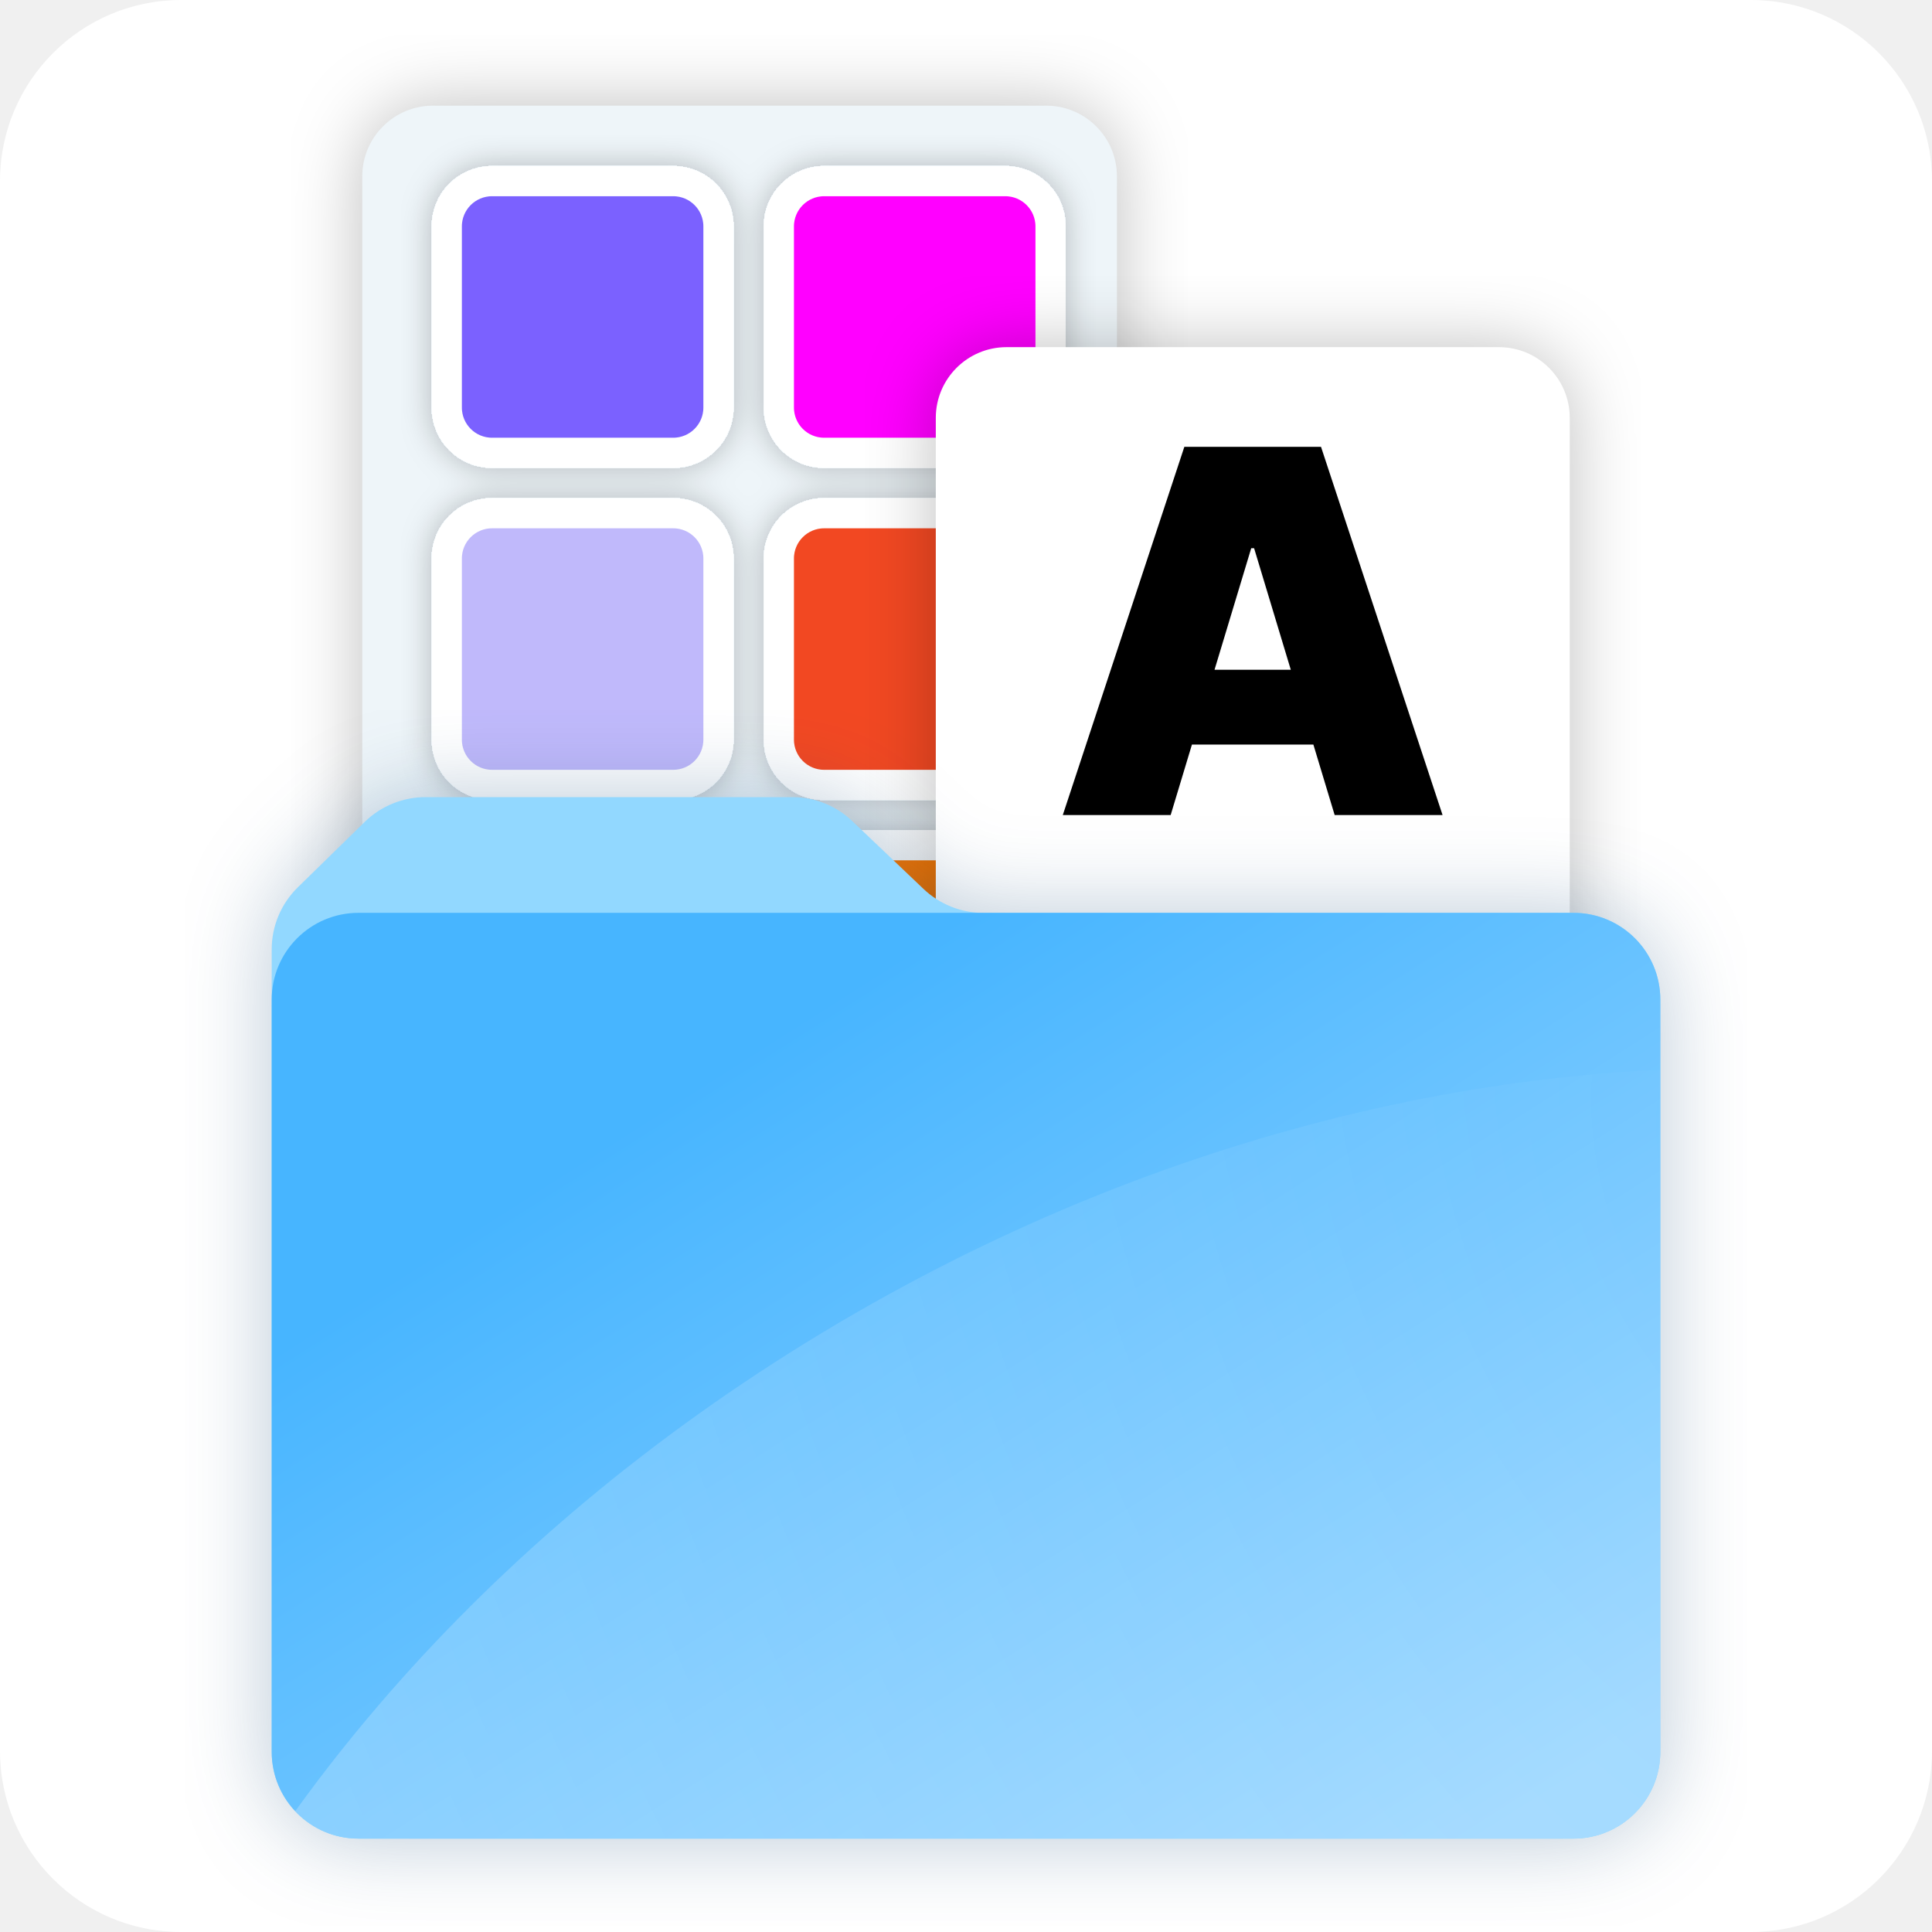
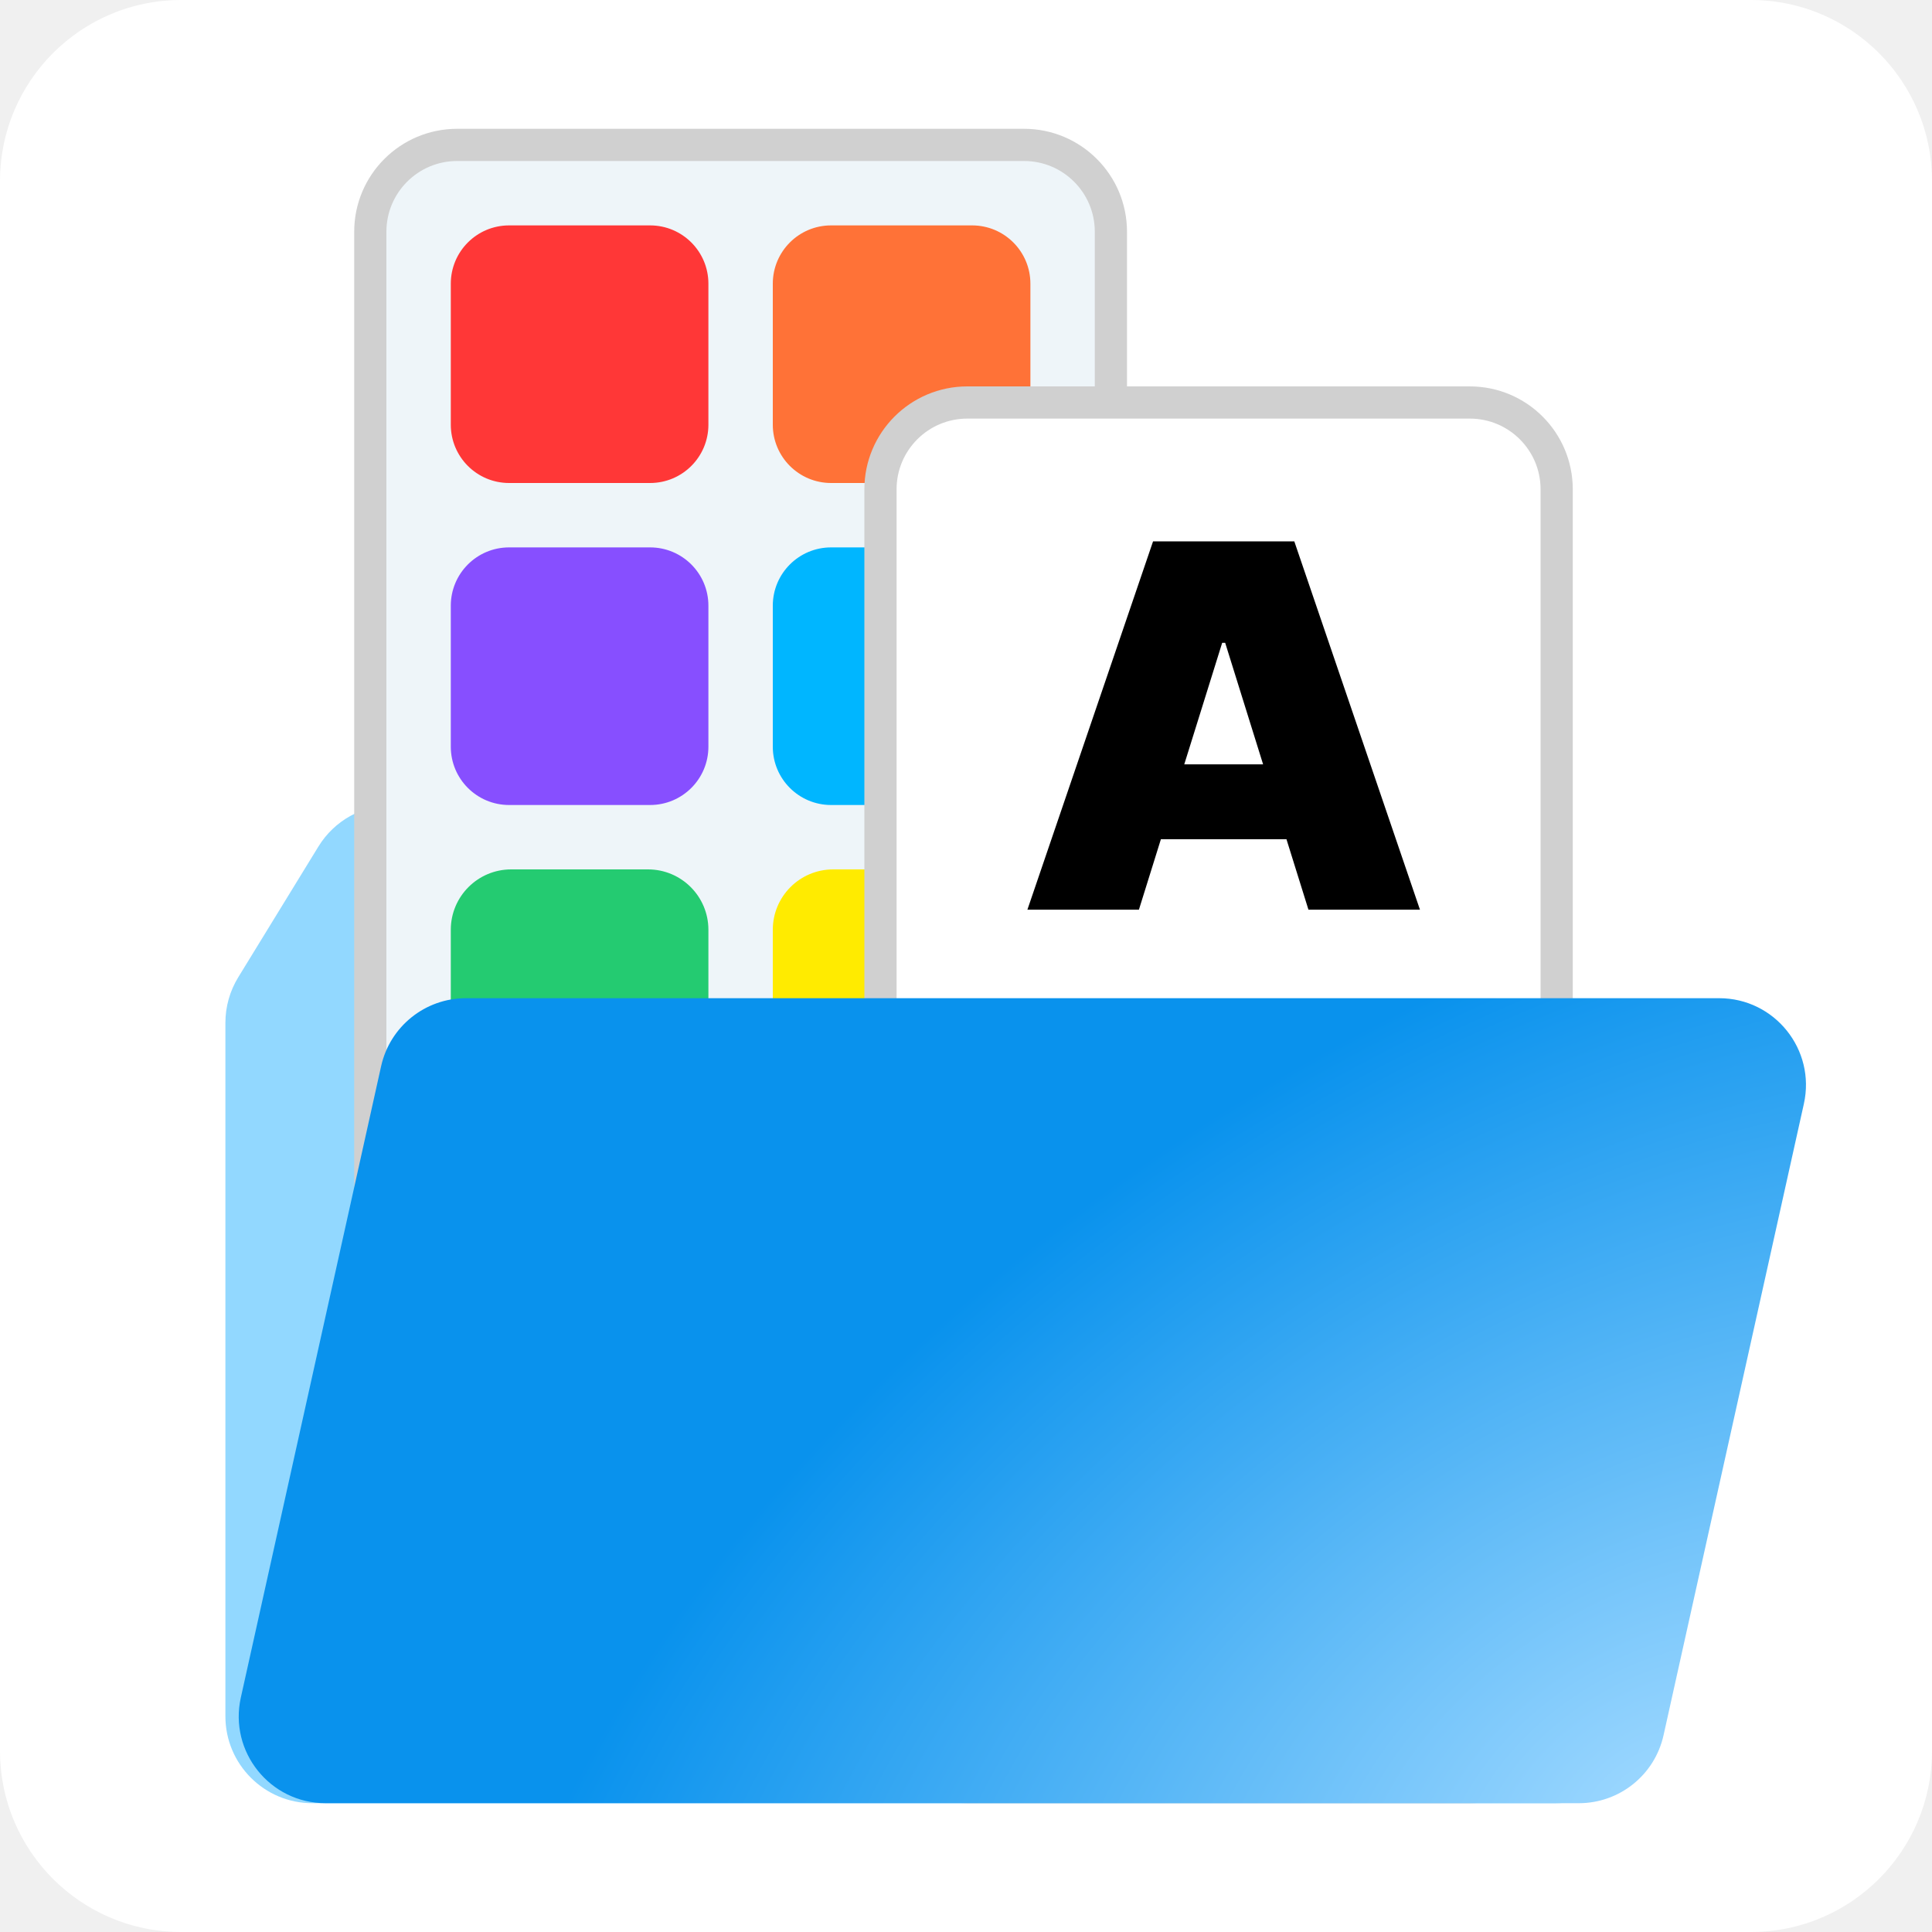
<svg xmlns="http://www.w3.org/2000/svg" width="60" height="60" viewBox="0 0 60 60" fill="none">
  <rect width="60" height="60" rx="5.625" fill="white" />
-   <g filter="url(#filter0_d_2_674)">
-     <rect x="11.25" y="3.281" width="23.438" height="46.406" rx="2.197" fill="#EEF5F9" />
-     <g filter="url(#filter1_d_2_674)">
-       <rect x="13.875" y="5.625" width="8.438" height="8.438" rx="1.406" fill="#7B61FF" stroke="white" stroke-width="0.938" />
-       <rect x="24.188" y="5.625" width="8.438" height="8.438" rx="1.406" fill="#FF00FF" stroke="white" stroke-width="0.938" />
-       <rect x="13.875" y="15.938" width="8.438" height="8.438" rx="1.406" fill="#7B61FF" fill-opacity="0.4" stroke="white" stroke-width="0.938" />
-       <rect x="24.188" y="15.938" width="8.438" height="8.438" rx="1.406" fill="#F24822" stroke="white" stroke-width="0.938" />
-       <rect x="13.875" y="26.25" width="8.438" height="8.438" rx="1.406" fill="#FFEB00" stroke="white" stroke-width="0.938" />
-       <rect x="24.188" y="26.25" width="8.438" height="8.438" rx="1.406" fill="#FF7A00" stroke="white" stroke-width="0.938" />
-     </g>
-   </g>
-   <g filter="url(#filter2_d_2_674)">
-     <rect x="29.062" y="10.781" width="19.688" height="44.062" rx="2.197" fill="white" />
-     <path d="M36.356 25.312H33.006L36.781 13.876H41.025L44.8 25.312H41.449L38.947 17.025H38.858L36.356 25.312ZM35.731 20.8H42.03V23.123H35.731V20.8Z" fill="black" />
-   </g>
-   <g filter="url(#filter3_d_2_674)">
-     <path d="M51.562 54.404C51.562 55.893 50.356 57.1 48.867 57.1H11.133C9.644 57.1 8.438 55.893 8.438 54.404V29.484C8.438 28.759 8.73 28.064 9.249 27.557L11.328 25.524C11.831 25.032 12.508 24.756 13.212 24.756H24.609C25.302 24.756 25.967 25.022 26.468 25.5L28.68 27.606C29.181 28.083 29.847 28.35 30.539 28.35H48.867C50.356 28.35 51.562 29.556 51.562 31.045V54.404Z" fill="#92D8FF" />
-     <rect x="8.438" y="28.349" width="43.125" height="28.75" rx="2.695" fill="url(#paint0_linear_2_674)" />
-     <mask id="mask0_2_674" style="mask-type:alpha" maskUnits="userSpaceOnUse" x="8" y="28" width="44" height="30">
-       <rect x="8.438" y="28.349" width="43.125" height="28.75" rx="2.695" fill="url(#paint1_linear_2_674)" />
-     </mask>
-     <g mask="url(#mask0_2_674)">
-       <ellipse cx="44.38" cy="33.233" rx="44.38" ry="33.233" transform="matrix(0.845998 -0.533186 0.570613 0.821219 -13.0027 65.6643)" fill="url(#paint2_radial_2_674)" />
-     </g>
-   </g>
+   <path d="M51 53.3C51 54.791 49.791 56 48.3 56H9.7C8.209 56 7 54.791 7 53.3V31.762C7 31.264 7.138 30.775 7.399 30.35L9.89 26.288C10.381 25.488 11.253 25 12.192 25H22.74C23.669 25 24.532 25.478 25.026 26.264L27.206 29.736C27.7 30.523 28.564 31 29.493 31H48.3C49.791 31 51 32.209 51 33.7V53.3Z" fill="#92D8FF" />
+   <rect x="11.5" y="4.5" width="23" height="48" rx="2.697" fill="#EEF5F9" />
+   <rect x="11.5" y="4.5" width="23" height="48" rx="2.697" stroke="#D0D0D0" />
+   <rect x="14" y="7" width="8" height="8" rx="1.81" fill="#FF3737" />
+   <rect x="24" y="7" width="8" height="8" rx="1.81" fill="#FF7237" />
+   <rect x="14" y="17" width="8" height="8" rx="1.81" fill="#874FFF" />
+   <rect x="24" y="17" width="8" height="8" rx="1.81" fill="#00B6FF" />
+   <rect x="24" y="27" width="8" height="8" rx="1.875" fill="#FFEB00" />
+   <rect x="14" y="27" width="8" height="8" rx="1.875" fill="#24CB71" />
+   <rect x="27.344" y="12.5" width="21" height="43" rx="2.697" fill="white" />
+   <rect x="27.344" y="12.5" width="21" height="43" rx="2.697" stroke="#D0D0D0" />
+   <path d="M35.37 28.251H31.907L35.809 16.813H40.196L44.098 28.251H40.635L38.049 19.963H37.956L35.37 28.251ZM34.724 23.738H41.235V26.062H34.724V23.738Z" fill="black" />
+   <path d="M11.836 33.111C12.111 31.877 13.204 31 14.468 31H53.39C55.114 31 56.395 32.597 56.021 34.28L51.663 53.889C51.389 55.123 50.296 56 49.032 56H10.11C8.386 56 7.105 54.403 7.479 52.72L11.836 33.111Z" fill="url(#paint0_radial_35_108)" />
  <defs>
-     <filter id="filter0_d_2_674" x="9.053" y="1.084" width="27.832" height="50.801" filterUnits="userSpaceOnUse" color-interpolation-filters="sRGB">
-       <feFlood flood-opacity="0" result="BackgroundImageFix" />
-       <feColorMatrix in="SourceAlpha" type="matrix" values="0 0 0 0 0 0 0 0 0 0 0 0 0 0 0 0 0 0 127 0" result="hardAlpha" />
-       <feOffset />
-       <feGaussianBlur stdDeviation="1.099" />
-       <feColorMatrix type="matrix" values="0 0 0 0 0 0 0 0 0 0 0 0 0 0 0 0 0 0 0.25 0" />
-       <feBlend mode="normal" in2="BackgroundImageFix" result="effect1_dropShadow_2_674" />
-       <feBlend mode="normal" in="SourceGraphic" in2="effect1_dropShadow_2_674" result="shape" />
-     </filter>
-     <filter id="filter1_d_2_674" x="12.469" y="4.219" width="21.562" height="31.875" filterUnits="userSpaceOnUse" color-interpolation-filters="sRGB">
-       <feFlood flood-opacity="0" result="BackgroundImageFix" />
-       <feColorMatrix in="SourceAlpha" type="matrix" values="0 0 0 0 0 0 0 0 0 0 0 0 0 0 0 0 0 0 127 0" result="hardAlpha" />
-       <feOffset />
-       <feGaussianBlur stdDeviation="0.469" />
-       <feComposite in2="hardAlpha" operator="out" />
-       <feColorMatrix type="matrix" values="0 0 0 0 0 0 0 0 0 0 0 0 0 0 0 0 0 0 0.25 0" />
-       <feBlend mode="normal" in2="BackgroundImageFix" result="effect1_dropShadow_2_674" />
-       <feBlend mode="normal" in="SourceGraphic" in2="effect1_dropShadow_2_674" result="shape" />
-     </filter>
-     <filter id="filter2_d_2_674" x="26.865" y="8.584" width="24.082" height="48.457" filterUnits="userSpaceOnUse" color-interpolation-filters="sRGB">
-       <feFlood flood-opacity="0" result="BackgroundImageFix" />
-       <feColorMatrix in="SourceAlpha" type="matrix" values="0 0 0 0 0 0 0 0 0 0 0 0 0 0 0 0 0 0 127 0" result="hardAlpha" />
-       <feOffset />
-       <feGaussianBlur stdDeviation="1.099" />
-       <feColorMatrix type="matrix" values="0 0 0 0 0 0 0 0 0 0 0 0 0 0 0 0 0 0 0.25 0" />
-       <feBlend mode="normal" in2="BackgroundImageFix" result="effect1_dropShadow_2_674" />
-       <feBlend mode="normal" in="SourceGraphic" in2="effect1_dropShadow_2_674" result="shape" />
-     </filter>
-     <filter id="filter3_d_2_674" x="5.742" y="22.061" width="48.516" height="37.734" filterUnits="userSpaceOnUse" color-interpolation-filters="sRGB">
-       <feFlood flood-opacity="0" result="BackgroundImageFix" />
-       <feColorMatrix in="SourceAlpha" type="matrix" values="0 0 0 0 0 0 0 0 0 0 0 0 0 0 0 0 0 0 127 0" result="hardAlpha" />
-       <feOffset />
-       <feGaussianBlur stdDeviation="1.348" />
-       <feColorMatrix type="matrix" values="0 0 0 0 0 0 0 0 0 0.219 0 0 0 0 0.421 0 0 0 0.27 0" />
-       <feBlend mode="normal" in2="BackgroundImageFix" result="effect1_dropShadow_2_674" />
-       <feBlend mode="normal" in="SourceGraphic" in2="effect1_dropShadow_2_674" result="shape" />
-     </filter>
-     <linearGradient id="paint0_linear_2_674" x1="30" y1="28.349" x2="47.617" y2="56.096" gradientUnits="userSpaceOnUse">
-       <stop stop-color="#47B5FF" />
-       <stop offset="1" stop-color="#9ED8FF" />
-     </linearGradient>
-     <linearGradient id="paint1_linear_2_674" x1="30" y1="28.349" x2="30" y2="57.099" gradientUnits="userSpaceOnUse">
-       <stop offset="0.047" stop-color="#18A0FB" />
-       <stop offset="1" stop-color="#56BBFF" />
-     </linearGradient>
-     <radialGradient id="paint2_radial_2_674" cx="0" cy="0" r="1" gradientTransform="matrix(58.9129 13.0302 -21.1937 92.2388 73.2708 12.6768)" gradientUnits="userSpaceOnUse">
-       <stop stop-color="white" stop-opacity="0" />
-       <stop offset="1" stop-color="white" stop-opacity="0.26" />
+     <radialGradient id="paint0_radial_35_108" cx="0" cy="0" r="1" gradientTransform="matrix(-20.5 -16.5 31.4413 -26.0741 51.5 56)" gradientUnits="userSpaceOnUse">
+       <stop stop-color="#9ED8FF" />
+       <stop offset="1" stop-color="#0992ED" />
    </radialGradient>
  </defs>
</svg>
